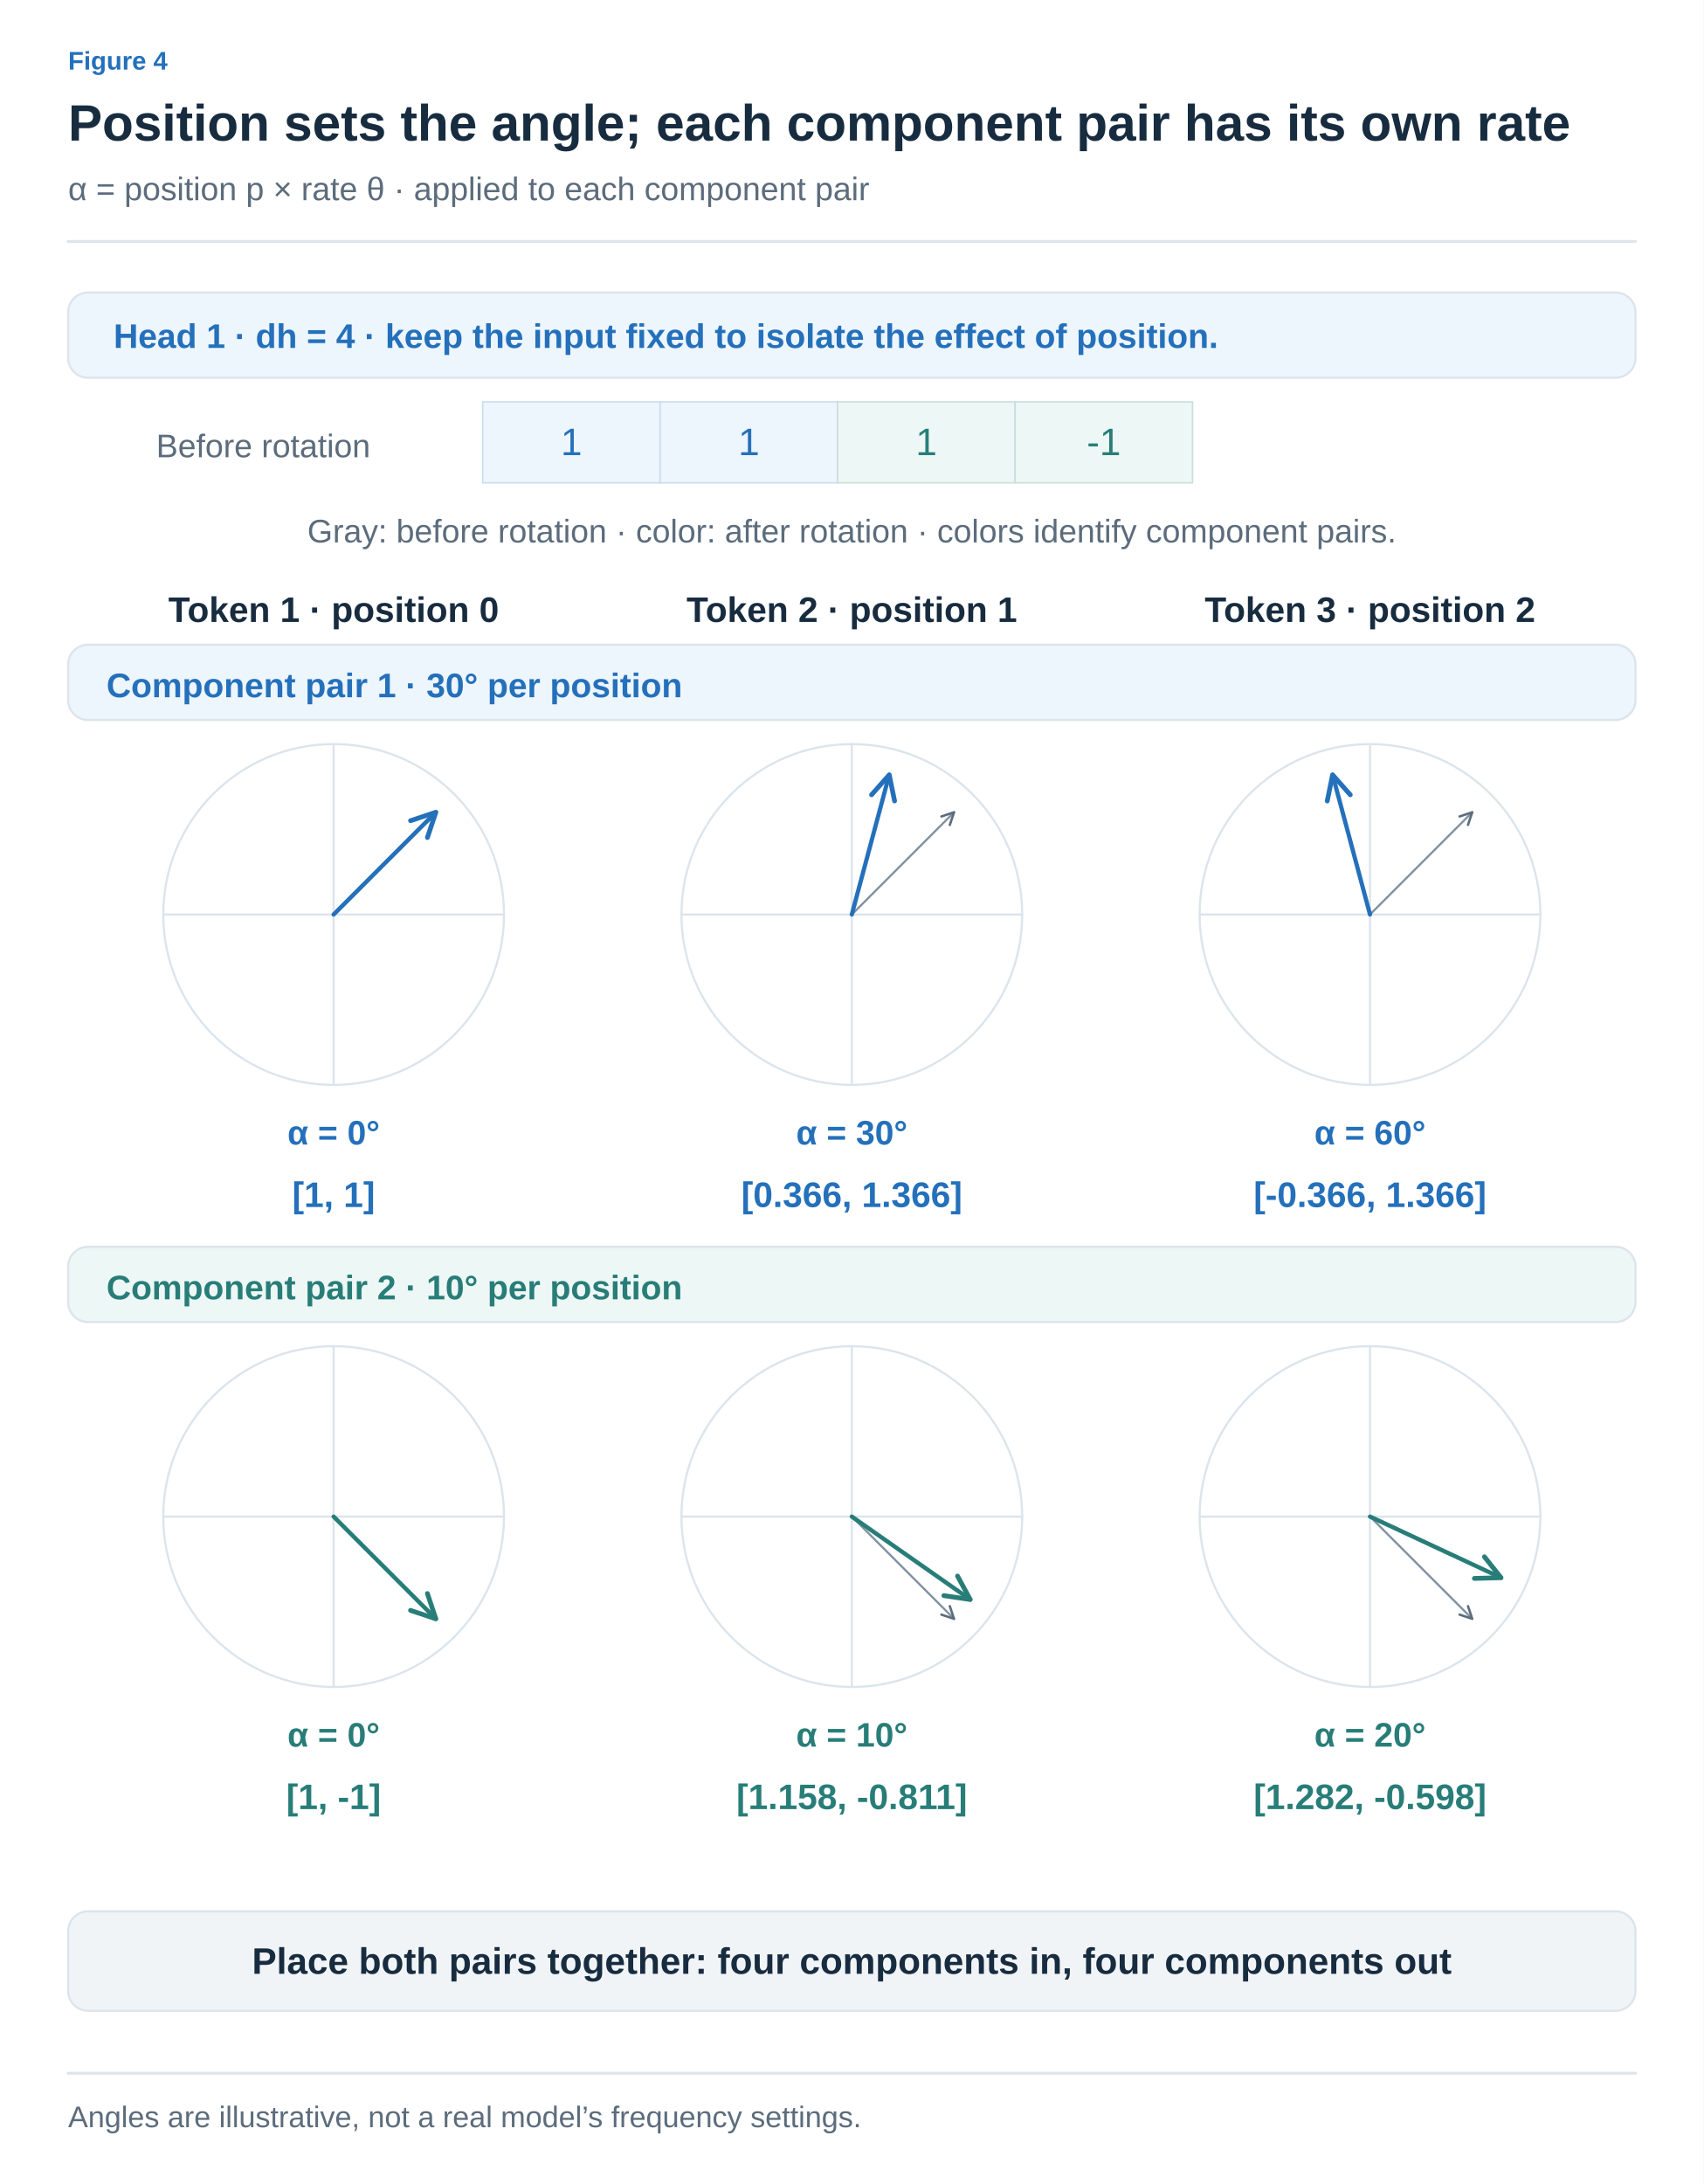
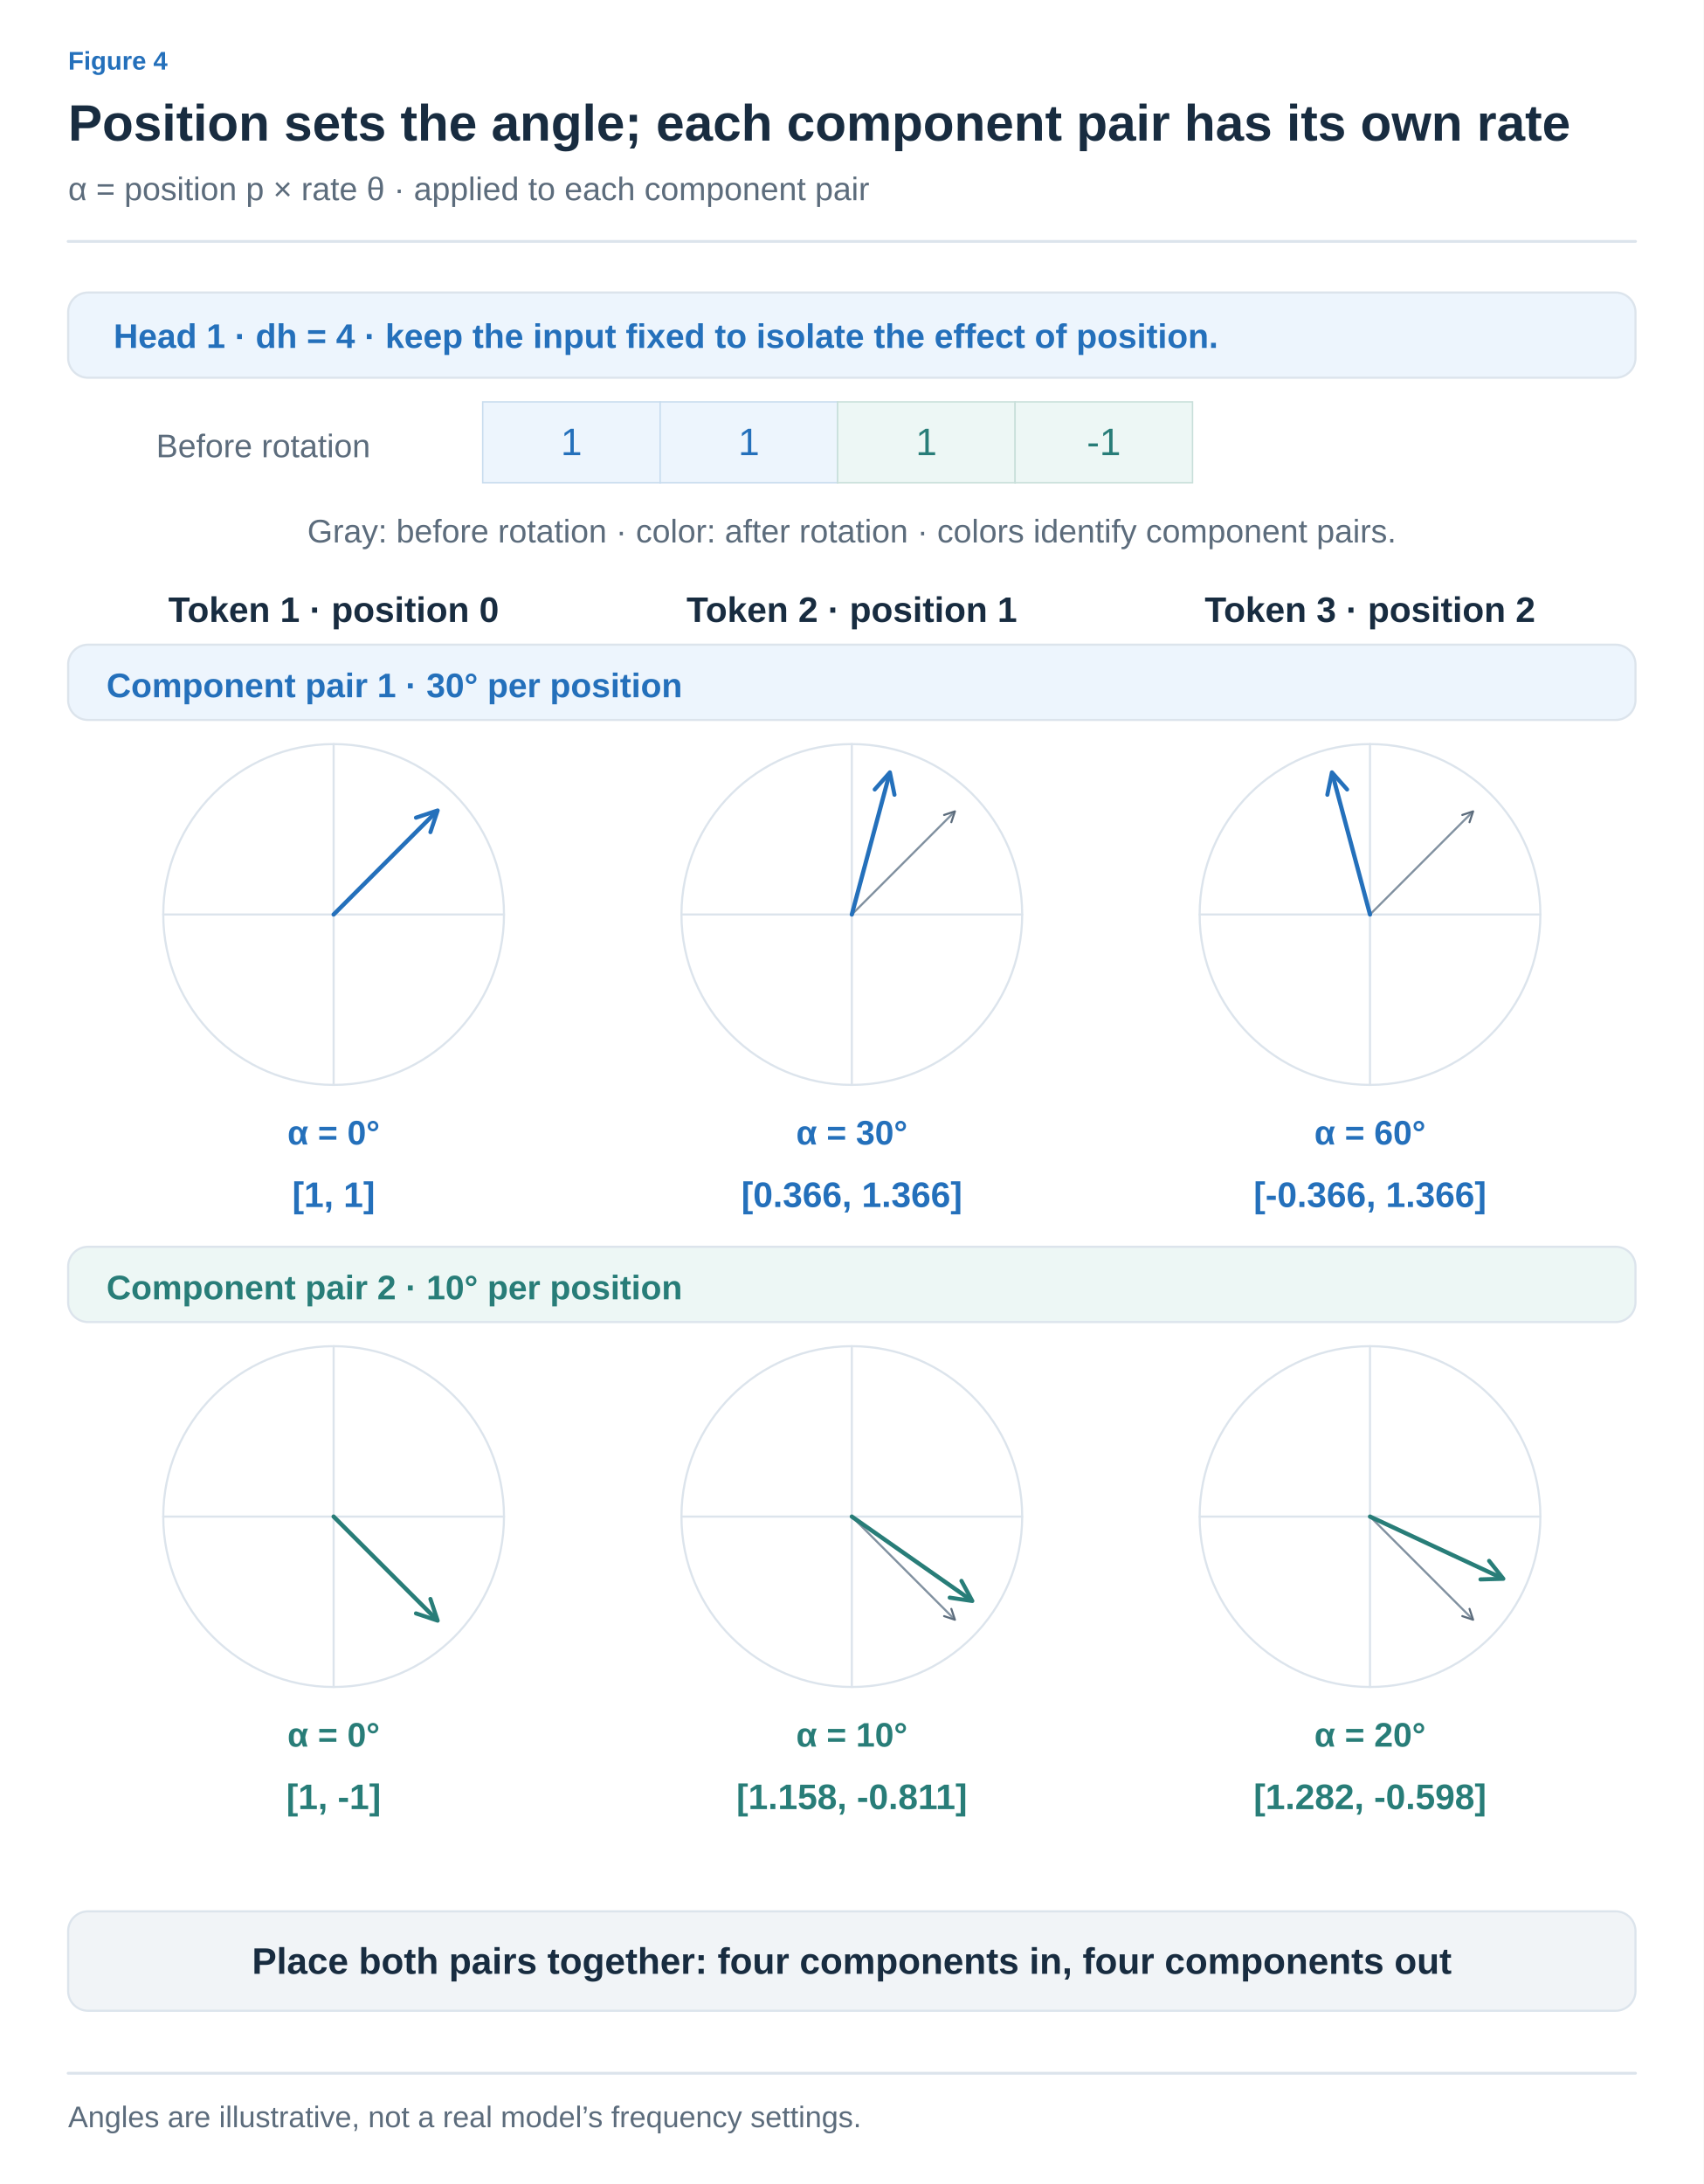
<svg xmlns="http://www.w3.org/2000/svg" width="1200" height="1538" viewBox="0 0 1200 1538" role="img" aria-labelledby="title desc">
  <defs>
-     <marker id="arrow-ink" viewBox="0 0 10 10" refX="9" refY="5" markerWidth="7" markerHeight="7" orient="auto">
+     <marker id="arrow-ink" viewBox="0 0 10 10" refX="8" refY="5" markerWidth="6" markerHeight="6" orient="auto">
      <path d="M1 1 L9 5 L1 9" fill="none" stroke="#182C40" stroke-width="1.6" />
    </marker>
-     <marker id="arrow-muted" viewBox="0 0 10 10" refX="9" refY="5" markerWidth="7" markerHeight="7" orient="auto">
+     <marker id="arrow-muted" viewBox="0 0 10 10" refX="8" refY="5" markerWidth="6" markerHeight="6" orient="auto">
      <path d="M1 1 L9 5 L1 9" fill="none" stroke="#5C6C7C" stroke-width="1.6" />
    </marker>
-     <marker id="arrow-line" viewBox="0 0 10 10" refX="9" refY="5" markerWidth="7" markerHeight="7" orient="auto">
+     <marker id="arrow-line" viewBox="0 0 10 10" refX="8" refY="5" markerWidth="6" markerHeight="6" orient="auto">
      <path d="M1 1 L9 5 L1 9" fill="none" stroke="#DCE4EC" stroke-width="1.6" />
    </marker>
-     <marker id="arrow-paper" viewBox="0 0 10 10" refX="9" refY="5" markerWidth="7" markerHeight="7" orient="auto">
+     <marker id="arrow-paper" viewBox="0 0 10 10" refX="8" refY="5" markerWidth="6" markerHeight="6" orient="auto">
      <path d="M1 1 L9 5 L1 9" fill="none" stroke="#FFFFFF" stroke-width="1.6" />
    </marker>
-     <marker id="arrow-blue" viewBox="0 0 10 10" refX="9" refY="5" markerWidth="7" markerHeight="7" orient="auto">
+     <marker id="arrow-blue" viewBox="0 0 10 10" refX="8" refY="5" markerWidth="6" markerHeight="6" orient="auto">
      <path d="M1 1 L9 5 L1 9" fill="none" stroke="#2470BB" stroke-width="1.6" />
    </marker>
-     <marker id="arrow-teal" viewBox="0 0 10 10" refX="9" refY="5" markerWidth="7" markerHeight="7" orient="auto">
+     <marker id="arrow-teal" viewBox="0 0 10 10" refX="8" refY="5" markerWidth="6" markerHeight="6" orient="auto">
      <path d="M1 1 L9 5 L1 9" fill="none" stroke="#287D78" stroke-width="1.6" />
    </marker>
-     <marker id="arrow-orange" viewBox="0 0 10 10" refX="9" refY="5" markerWidth="7" markerHeight="7" orient="auto">
+     <marker id="arrow-orange" viewBox="0 0 10 10" refX="8" refY="5" markerWidth="6" markerHeight="6" orient="auto">
      <path d="M1 1 L9 5 L1 9" fill="none" stroke="#B55B22" stroke-width="1.6" />
    </marker>
-     <marker id="arrow-purple" viewBox="0 0 10 10" refX="9" refY="5" markerWidth="7" markerHeight="7" orient="auto">
+     <marker id="arrow-purple" viewBox="0 0 10 10" refX="8" refY="5" markerWidth="6" markerHeight="6" orient="auto">
      <path d="M1 1 L9 5 L1 9" fill="none" stroke="#7954A3" stroke-width="1.6" />
    </marker>
-     <marker id="arrow-gray" viewBox="0 0 10 10" refX="9" refY="5" markerWidth="7" markerHeight="7" orient="auto">
+     <marker id="arrow-gray" viewBox="0 0 10 10" refX="8" refY="5" markerWidth="6" markerHeight="6" orient="auto">
      <path d="M1 1 L9 5 L1 9" fill="none" stroke="#657789" stroke-width="1.6" />
    </marker>
-     <marker id="arrow-red" viewBox="0 0 10 10" refX="9" refY="5" markerWidth="7" markerHeight="7" orient="auto">
+     <marker id="arrow-red" viewBox="0 0 10 10" refX="8" refY="5" markerWidth="6" markerHeight="6" orient="auto">
      <path d="M1 1 L9 5 L1 9" fill="none" stroke="#B34242" stroke-width="1.6" />
    </marker>
-     <marker id="arrow-indigo" viewBox="0 0 10 10" refX="9" refY="5" markerWidth="7" markerHeight="7" orient="auto">
+     <marker id="arrow-indigo" viewBox="0 0 10 10" refX="8" refY="5" markerWidth="6" markerHeight="6" orient="auto">
      <path d="M1 1 L9 5 L1 9" fill="none" stroke="#4C60A8" stroke-width="1.6" />
+     </marker>
+     <marker id="arrow-slate" viewBox="0 0 10 10" refX="8" refY="5" markerWidth="6" markerHeight="6" orient="auto">
+       <path d="M1 1 L9 5 L1 9" fill="none" stroke="#8191A0" stroke-width="1.6" />
    </marker>
  </defs>
  <style>text{font-family:Arial,"Apple SD Gothic Neo","Noto Sans KR",sans-serif}text[font-family]{font-family:Menlo,Consolas,monospace}path{stroke-linecap:round;stroke-linejoin:round}</style>
  <rect width="100%" height="100%" fill="white" />
  <text x="48" y="49" fill="#2470BB" font-size="18" font-weight="600" text-anchor="start" data-max-width="1104">Figure 4</text>
  <text x="48" y="99" fill="#182C40" font-size="36" font-weight="700" text-anchor="start" data-max-width="1104">Position sets the angle; each component pair has its own rate</text>
  <text x="48" y="141" fill="#5C6C7C" font-size="23" font-weight="400" text-anchor="start" data-max-width="1104">α = position p × rate θ · applied to each component pair</text>
  <path d="M48,170 H1152" stroke="#DCE4EC" stroke-width="2" />
  <g transform="translate(48 206) scale(1)" data-panel="1">
-     <g transform="translate(-48 -205)">
-       <rect x="48" y="205" width="1104" height="60" rx="14" fill="#EDF5FD" stroke="#DCE4EC" stroke-width="1.5" />
-       <text x="80" y="244" fill="#2470BB" font-size="24" font-weight="600" text-anchor="start">Head 1 · dh = 4 · keep the input fixed to isolate the effect of position.</text>
-       <text x="110" y="321" fill="#5C6C7C" font-size="23" font-weight="400" text-anchor="start">Before rotation</text>
-       <rect x="340" y="282" width="125" height="57" rx="0" fill="#EDF5FD" stroke="#C8DCEE" stroke-width="1" />
-       <text x="402.5" y="319.5" fill="#2470BB" font-size="27" font-weight="400" text-anchor="middle">1</text>
-       <rect x="465" y="282" width="125" height="57" rx="0" fill="#EDF5FD" stroke="#C8DCEE" stroke-width="1" />
-       <text x="527.5" y="319.5" fill="#2470BB" font-size="27" font-weight="400" text-anchor="middle">1</text>
-       <rect x="590" y="282" width="125" height="57" rx="0" fill="#EDF7F5" stroke="#C8DFDA" stroke-width="1" />
-       <text x="652.5" y="319.5" fill="#287D78" font-size="27" font-weight="400" text-anchor="middle">1</text>
-       <rect x="715" y="282" width="125" height="57" rx="0" fill="#EDF7F5" stroke="#C8DFDA" stroke-width="1" />
-       <text x="777.5" y="319.5" fill="#287D78" font-size="27" font-weight="400" text-anchor="middle">-1</text>
-       <text x="600" y="381" fill="#5C6C7C" font-size="23" font-weight="400" text-anchor="middle">Gray: before rotation · color: after rotation · colors identify component pairs.</text>
-       <text x="235" y="437" fill="#182C40" font-size="25" font-weight="600" text-anchor="middle">Token 1 · position 0</text>
-       <text x="600" y="437" fill="#182C40" font-size="25" font-weight="600" text-anchor="middle">Token 2 · position 1</text>
-       <text x="965" y="437" fill="#182C40" font-size="25" font-weight="600" text-anchor="middle">Token 3 · position 2</text>
-       <rect x="48" y="453" width="1104" height="53" rx="14" fill="#EDF5FD" stroke="#DCE4EC" stroke-width="1.5" />
-       <text x="75" y="490" fill="#2470BB" font-size="24" font-weight="600" text-anchor="start">Component pair 1 · 30° per position</text>
-       <path d="M115,643 L355,643" fill="none" stroke="#DCE4EC" stroke-width="1.5" />
-       <path d="M235,523 L235,763" fill="none" stroke="#DCE4EC" stroke-width="1.5" />
-       <circle cx="235" cy="643" r="120" fill="none" stroke="#DCE4EC" stroke-width="1.5" />
-       <path d="M235,643 L307,571" fill="none" stroke="#8191A0" stroke-width="1.5" marker-end="url(#arrow-muted)" />
-       <path d="M235,643 L307.0,571.0" fill="none" stroke="#2470BB" stroke-width="3" marker-end="url(#arrow-blue)" />
-       <text x="235" y="805" fill="#2470BB" font-size="24" font-weight="600" text-anchor="middle">α = 0°</text>
-       <text x="235" y="849" fill="#2470BB" font-size="25" font-weight="600" text-anchor="middle">[1, 1]</text>
-       <path d="M480,643 L720,643" fill="none" stroke="#DCE4EC" stroke-width="1.5" />
-       <path d="M600,523 L600,763" fill="none" stroke="#DCE4EC" stroke-width="1.5" />
-       <circle cx="600" cy="643" r="120" fill="none" stroke="#DCE4EC" stroke-width="1.5" />
-       <path d="M600,643 L672,571" fill="none" stroke="#8191A0" stroke-width="1.5" marker-end="url(#arrow-muted)" />
-       <path d="M600,643 L626.354,544.646" fill="none" stroke="#2470BB" stroke-width="3" marker-end="url(#arrow-blue)" />
-       <text x="600" y="805" fill="#2470BB" font-size="24" font-weight="600" text-anchor="middle">α = 30°</text>
-       <text x="600" y="849" fill="#2470BB" font-size="25" font-weight="600" text-anchor="middle">[0.366, 1.366]</text>
-       <path d="M845,643 L1085,643" fill="none" stroke="#DCE4EC" stroke-width="1.5" />
-       <path d="M965,523 L965,763" fill="none" stroke="#DCE4EC" stroke-width="1.5" />
-       <circle cx="965" cy="643" r="120" fill="none" stroke="#DCE4EC" stroke-width="1.5" />
-       <path d="M965,643 L1037,571" fill="none" stroke="#8191A0" stroke-width="1.5" marker-end="url(#arrow-muted)" />
-       <path d="M965,643 L938.646,544.646" fill="none" stroke="#2470BB" stroke-width="3" marker-end="url(#arrow-blue)" />
-       <text x="965" y="805" fill="#2470BB" font-size="24" font-weight="600" text-anchor="middle">α = 60°</text>
-       <text x="965" y="849" fill="#2470BB" font-size="25" font-weight="600" text-anchor="middle">[-0.366, 1.366]</text>
-       <rect x="48" y="877" width="1104" height="53" rx="14" fill="#EDF7F5" stroke="#DCE4EC" stroke-width="1.5" />
-       <text x="75" y="914" fill="#287D78" font-size="24" font-weight="600" text-anchor="start">Component pair 2 · 10° per position</text>
-       <path d="M115,1067 L355,1067" fill="none" stroke="#DCE4EC" stroke-width="1.5" />
-       <path d="M235,947 L235,1187" fill="none" stroke="#DCE4EC" stroke-width="1.5" />
-       <circle cx="235" cy="1067" r="120" fill="none" stroke="#DCE4EC" stroke-width="1.5" />
-       <path d="M235,1067 L307,1139" fill="none" stroke="#8191A0" stroke-width="1.5" marker-end="url(#arrow-muted)" />
-       <path d="M235,1067 L307.0,1139.0" fill="none" stroke="#287D78" stroke-width="3" marker-end="url(#arrow-teal)" />
-       <text x="235" y="1229" fill="#287D78" font-size="24" font-weight="600" text-anchor="middle">α = 0°</text>
-       <text x="235" y="1273" fill="#287D78" font-size="25" font-weight="600" text-anchor="middle">[1, -1]</text>
-       <path d="M480,1067 L720,1067" fill="none" stroke="#DCE4EC" stroke-width="1.5" />
-       <path d="M600,947 L600,1187" fill="none" stroke="#DCE4EC" stroke-width="1.5" />
-       <circle cx="600" cy="1067" r="120" fill="none" stroke="#DCE4EC" stroke-width="1.5" />
-       <path d="M600,1067 L672,1139" fill="none" stroke="#8191A0" stroke-width="1.5" marker-end="url(#arrow-muted)" />
-       <path d="M600,1067 L683.409,1125.403" fill="none" stroke="#287D78" stroke-width="3" marker-end="url(#arrow-teal)" />
-       <text x="600" y="1229" fill="#287D78" font-size="24" font-weight="600" text-anchor="middle">α = 10°</text>
-       <text x="600" y="1273" fill="#287D78" font-size="25" font-weight="600" text-anchor="middle">[1.158, -0.811]</text>
-       <path d="M845,1067 L1085,1067" fill="none" stroke="#DCE4EC" stroke-width="1.5" />
-       <path d="M965,947 L965,1187" fill="none" stroke="#DCE4EC" stroke-width="1.5" />
-       <circle cx="965" cy="1067" r="120" fill="none" stroke="#DCE4EC" stroke-width="1.5" />
-       <path d="M965,1067 L1037,1139" fill="none" stroke="#8191A0" stroke-width="1.5" marker-end="url(#arrow-muted)" />
-       <path d="M965,1067 L1057.283,1110.032" fill="none" stroke="#287D78" stroke-width="3" marker-end="url(#arrow-teal)" />
-       <text x="965" y="1229" fill="#287D78" font-size="24" font-weight="600" text-anchor="middle">α = 20°</text>
-       <text x="965" y="1273" fill="#287D78" font-size="25" font-weight="600" text-anchor="middle">[1.282, -0.598]</text>
-       <rect x="48" y="1345" width="1104" height="70" rx="14" fill="#F1F4F7" stroke="#DCE4EC" stroke-width="1.5" />
-       <text x="600" y="1389" fill="#182C40" font-size="26" font-weight="600" text-anchor="middle">Place both pairs together: four components in, four components out</text>
+     <g transform="translate(-48 -206)">
+       <g transform="translate(48 206) scale(1)" data-panel="1">
+         <g transform="translate(-48 -205)">
+           <rect x="48" y="205" width="1104" height="60" rx="14" fill="#EDF5FD" stroke="#DCE4EC" stroke-width="1.5" />
+           <text x="80" y="244" fill="#2470BB" font-size="24" font-weight="600" text-anchor="start">Head 1 · dh = 4 · keep the input fixed to isolate the effect of position.</text>
+           <text x="110" y="321" fill="#5C6C7C" font-size="23" font-weight="400" text-anchor="start">Before rotation</text>
+           <rect x="340" y="282" width="125" height="57" rx="0" fill="#EDF5FD" stroke="#C8DCEE" stroke-width="1" />
+           <text x="402.5" y="319.5" fill="#2470BB" font-size="27" font-weight="400" text-anchor="middle">1</text>
+           <rect x="465" y="282" width="125" height="57" rx="0" fill="#EDF5FD" stroke="#C8DCEE" stroke-width="1" />
+           <text x="527.5" y="319.5" fill="#2470BB" font-size="27" font-weight="400" text-anchor="middle">1</text>
+           <rect x="590" y="282" width="125" height="57" rx="0" fill="#EDF7F5" stroke="#C8DFDA" stroke-width="1" />
+           <text x="652.5" y="319.5" fill="#287D78" font-size="27" font-weight="400" text-anchor="middle">1</text>
+           <rect x="715" y="282" width="125" height="57" rx="0" fill="#EDF7F5" stroke="#C8DFDA" stroke-width="1" />
+           <text x="777.5" y="319.5" fill="#287D78" font-size="27" font-weight="400" text-anchor="middle">-1</text>
+           <text x="600" y="381" fill="#5C6C7C" font-size="23" font-weight="400" text-anchor="middle">Gray: before rotation · color: after rotation · colors identify component pairs.</text>
+           <text x="235" y="437" fill="#182C40" font-size="25" font-weight="600" text-anchor="middle">Token 1 · position 0</text>
+           <text x="600" y="437" fill="#182C40" font-size="25" font-weight="600" text-anchor="middle">Token 2 · position 1</text>
+           <text x="965" y="437" fill="#182C40" font-size="25" font-weight="600" text-anchor="middle">Token 3 · position 2</text>
+           <rect x="48" y="453" width="1104" height="53" rx="14" fill="#EDF5FD" stroke="#DCE4EC" stroke-width="1.5" />
+           <text x="75" y="490" fill="#2470BB" font-size="24" font-weight="600" text-anchor="start">Component pair 1 · 30° per position</text>
+           <path d="M115,643 L355,643" fill="none" stroke="#DCE4EC" stroke-width="1.5" />
+           <path d="M235,523 L235,763" fill="none" stroke="#DCE4EC" stroke-width="1.5" />
+           <circle cx="235" cy="643" r="120" fill="none" stroke="#DCE4EC" stroke-width="1.5" />
+           <path d="M235,643 L307,571" fill="none" stroke="#8191A0" stroke-width="1.5" marker-end="url(#arrow-muted)" />
+           <path d="M235,643 L307.0,571.0" fill="none" stroke="#2470BB" stroke-width="3" marker-end="url(#arrow-blue)" />
+           <text x="235" y="805" fill="#2470BB" font-size="24" font-weight="600" text-anchor="middle">α = 0°</text>
+           <text x="235" y="849" fill="#2470BB" font-size="25" font-weight="600" text-anchor="middle">[1, 1]</text>
+           <path d="M480,643 L720,643" fill="none" stroke="#DCE4EC" stroke-width="1.5" />
+           <path d="M600,523 L600,763" fill="none" stroke="#DCE4EC" stroke-width="1.5" />
+           <circle cx="600" cy="643" r="120" fill="none" stroke="#DCE4EC" stroke-width="1.5" />
+           <path d="M600,643 L672,571" fill="none" stroke="#8191A0" stroke-width="1.5" marker-end="url(#arrow-muted)" />
+           <path d="M600,643 L626.354,544.646" fill="none" stroke="#2470BB" stroke-width="3" marker-end="url(#arrow-blue)" />
+           <text x="600" y="805" fill="#2470BB" font-size="24" font-weight="600" text-anchor="middle">α = 30°</text>
+           <text x="600" y="849" fill="#2470BB" font-size="25" font-weight="600" text-anchor="middle">[0.366, 1.366]</text>
+           <path d="M845,643 L1085,643" fill="none" stroke="#DCE4EC" stroke-width="1.5" />
+           <path d="M965,523 L965,763" fill="none" stroke="#DCE4EC" stroke-width="1.5" />
+           <circle cx="965" cy="643" r="120" fill="none" stroke="#DCE4EC" stroke-width="1.5" />
+           <path d="M965,643 L1037,571" fill="none" stroke="#8191A0" stroke-width="1.5" marker-end="url(#arrow-muted)" />
+           <path d="M965,643 L938.646,544.646" fill="none" stroke="#2470BB" stroke-width="3" marker-end="url(#arrow-blue)" />
+           <text x="965" y="805" fill="#2470BB" font-size="24" font-weight="600" text-anchor="middle">α = 60°</text>
+           <text x="965" y="849" fill="#2470BB" font-size="25" font-weight="600" text-anchor="middle">[-0.366, 1.366]</text>
+           <rect x="48" y="877" width="1104" height="53" rx="14" fill="#EDF7F5" stroke="#DCE4EC" stroke-width="1.5" />
+           <text x="75" y="914" fill="#287D78" font-size="24" font-weight="600" text-anchor="start">Component pair 2 · 10° per position</text>
+           <path d="M115,1067 L355,1067" fill="none" stroke="#DCE4EC" stroke-width="1.5" />
+           <path d="M235,947 L235,1187" fill="none" stroke="#DCE4EC" stroke-width="1.5" />
+           <circle cx="235" cy="1067" r="120" fill="none" stroke="#DCE4EC" stroke-width="1.5" />
+           <path d="M235,1067 L307,1139" fill="none" stroke="#8191A0" stroke-width="1.5" marker-end="url(#arrow-muted)" />
+           <path d="M235,1067 L307.0,1139.0" fill="none" stroke="#287D78" stroke-width="3" marker-end="url(#arrow-teal)" />
+           <text x="235" y="1229" fill="#287D78" font-size="24" font-weight="600" text-anchor="middle">α = 0°</text>
+           <text x="235" y="1273" fill="#287D78" font-size="25" font-weight="600" text-anchor="middle">[1, -1]</text>
+           <path d="M480,1067 L720,1067" fill="none" stroke="#DCE4EC" stroke-width="1.5" />
+           <path d="M600,947 L600,1187" fill="none" stroke="#DCE4EC" stroke-width="1.5" />
+           <circle cx="600" cy="1067" r="120" fill="none" stroke="#DCE4EC" stroke-width="1.5" />
+           <path d="M600,1067 L672,1139" fill="none" stroke="#8191A0" stroke-width="1.5" marker-end="url(#arrow-muted)" />
+           <path d="M600,1067 L683.409,1125.403" fill="none" stroke="#287D78" stroke-width="3" marker-end="url(#arrow-teal)" />
+           <text x="600" y="1229" fill="#287D78" font-size="24" font-weight="600" text-anchor="middle">α = 10°</text>
+           <text x="600" y="1273" fill="#287D78" font-size="25" font-weight="600" text-anchor="middle">[1.158, -0.811]</text>
+           <path d="M845,1067 L1085,1067" fill="none" stroke="#DCE4EC" stroke-width="1.5" />
+           <path d="M965,947 L965,1187" fill="none" stroke="#DCE4EC" stroke-width="1.5" />
+           <circle cx="965" cy="1067" r="120" fill="none" stroke="#DCE4EC" stroke-width="1.5" />
+           <path d="M965,1067 L1037,1139" fill="none" stroke="#8191A0" stroke-width="1.5" marker-end="url(#arrow-muted)" />
+           <path d="M965,1067 L1057.283,1110.032" fill="none" stroke="#287D78" stroke-width="3" marker-end="url(#arrow-teal)" />
+           <text x="965" y="1229" fill="#287D78" font-size="24" font-weight="600" text-anchor="middle">α = 20°</text>
+           <text x="965" y="1273" fill="#287D78" font-size="25" font-weight="600" text-anchor="middle">[1.282, -0.598]</text>
+           <rect x="48" y="1345" width="1104" height="70" rx="14" fill="#F1F4F7" stroke="#DCE4EC" stroke-width="1.5" />
+           <text x="600" y="1389" fill="#182C40" font-size="26" font-weight="600" text-anchor="middle">Place both pairs together: four components in, four components out</text>
+         </g>
+       </g>
    </g>
  </g>
  <path d="M48,1460 H1152" stroke="#DCE4EC" stroke-width="2" />
  <text x="48" y="1498" fill="#5C6C7C" font-size="21" font-weight="400" text-anchor="start" data-max-width="1104">Angles are illustrative, not a real model’s frequency settings.</text>
</svg>
